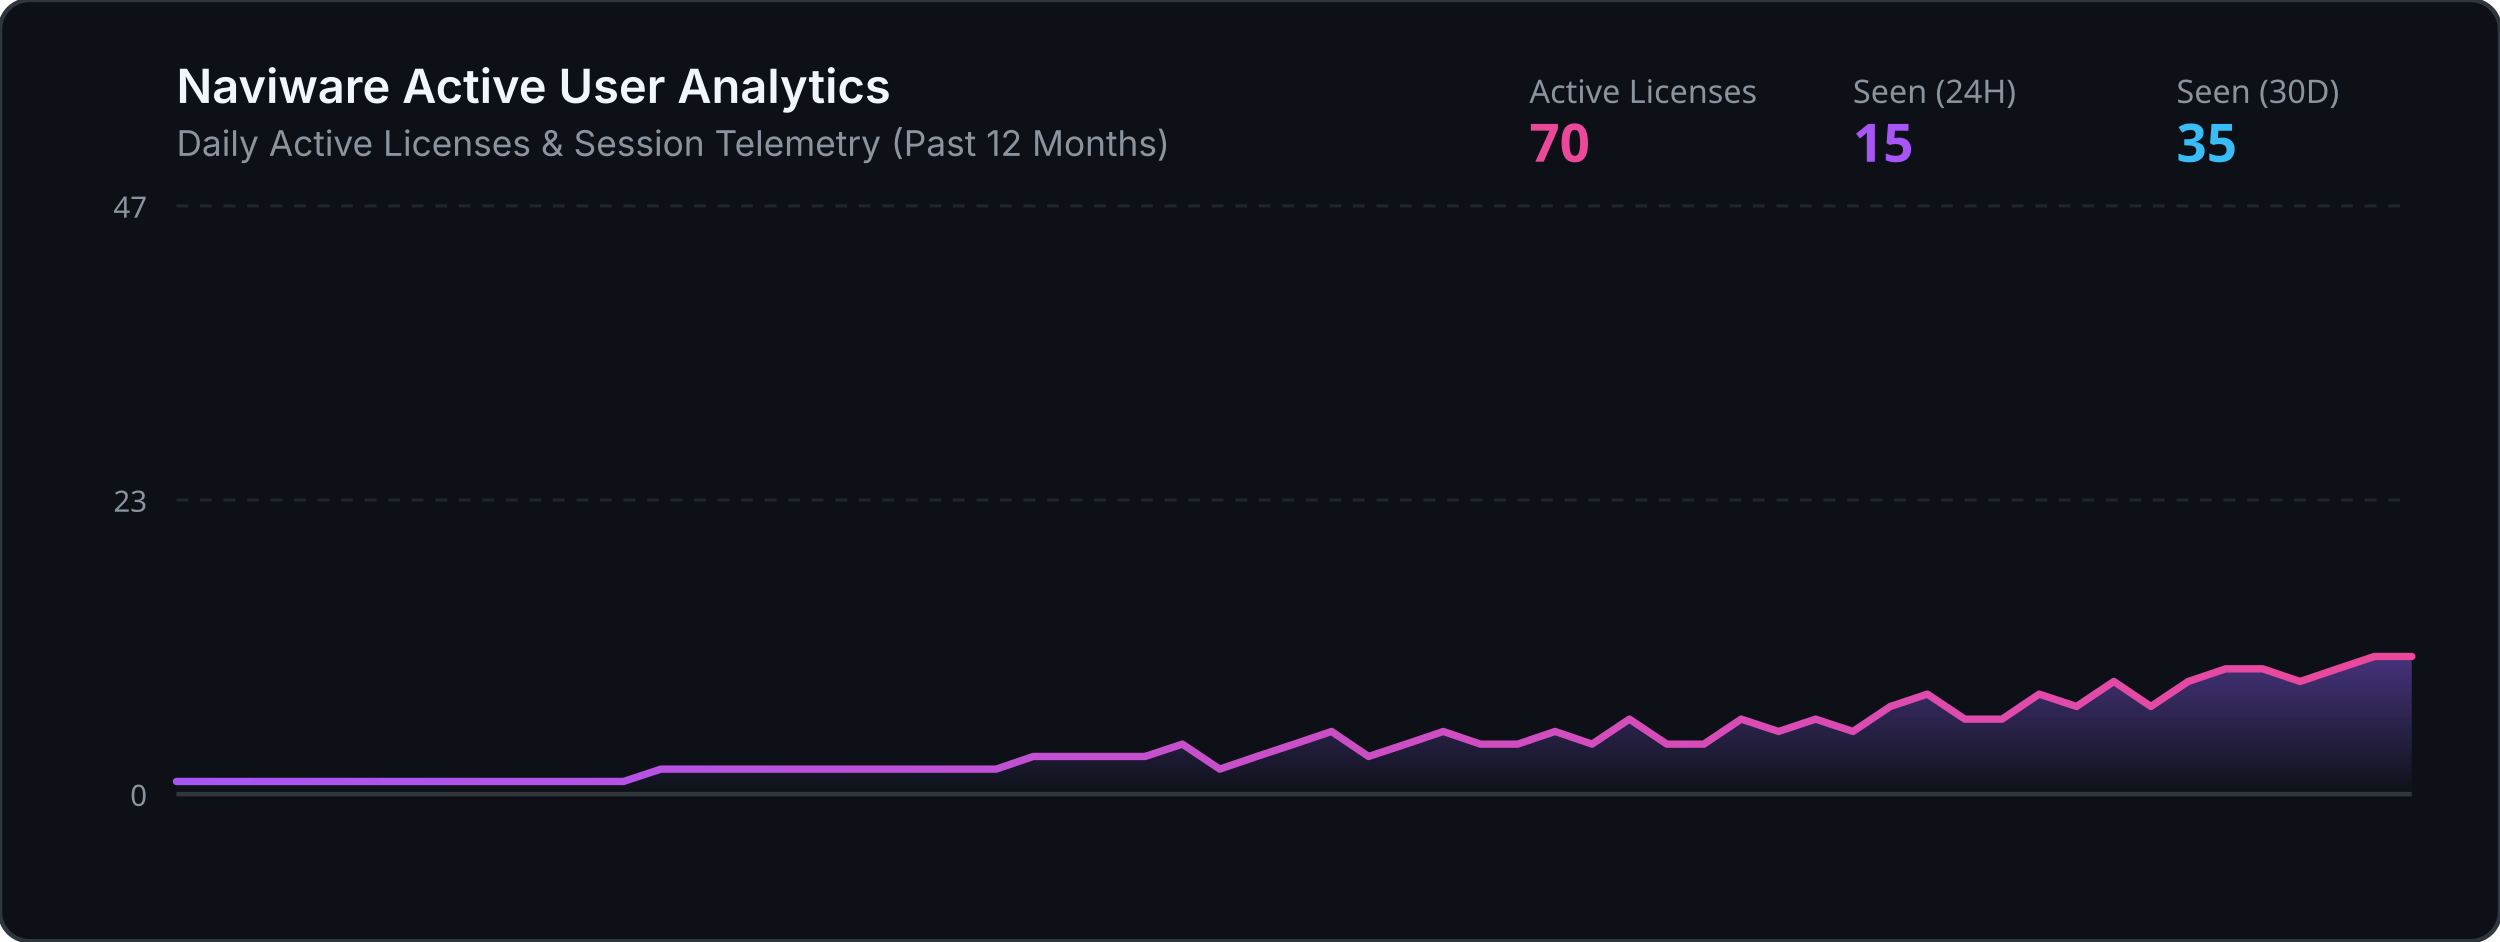
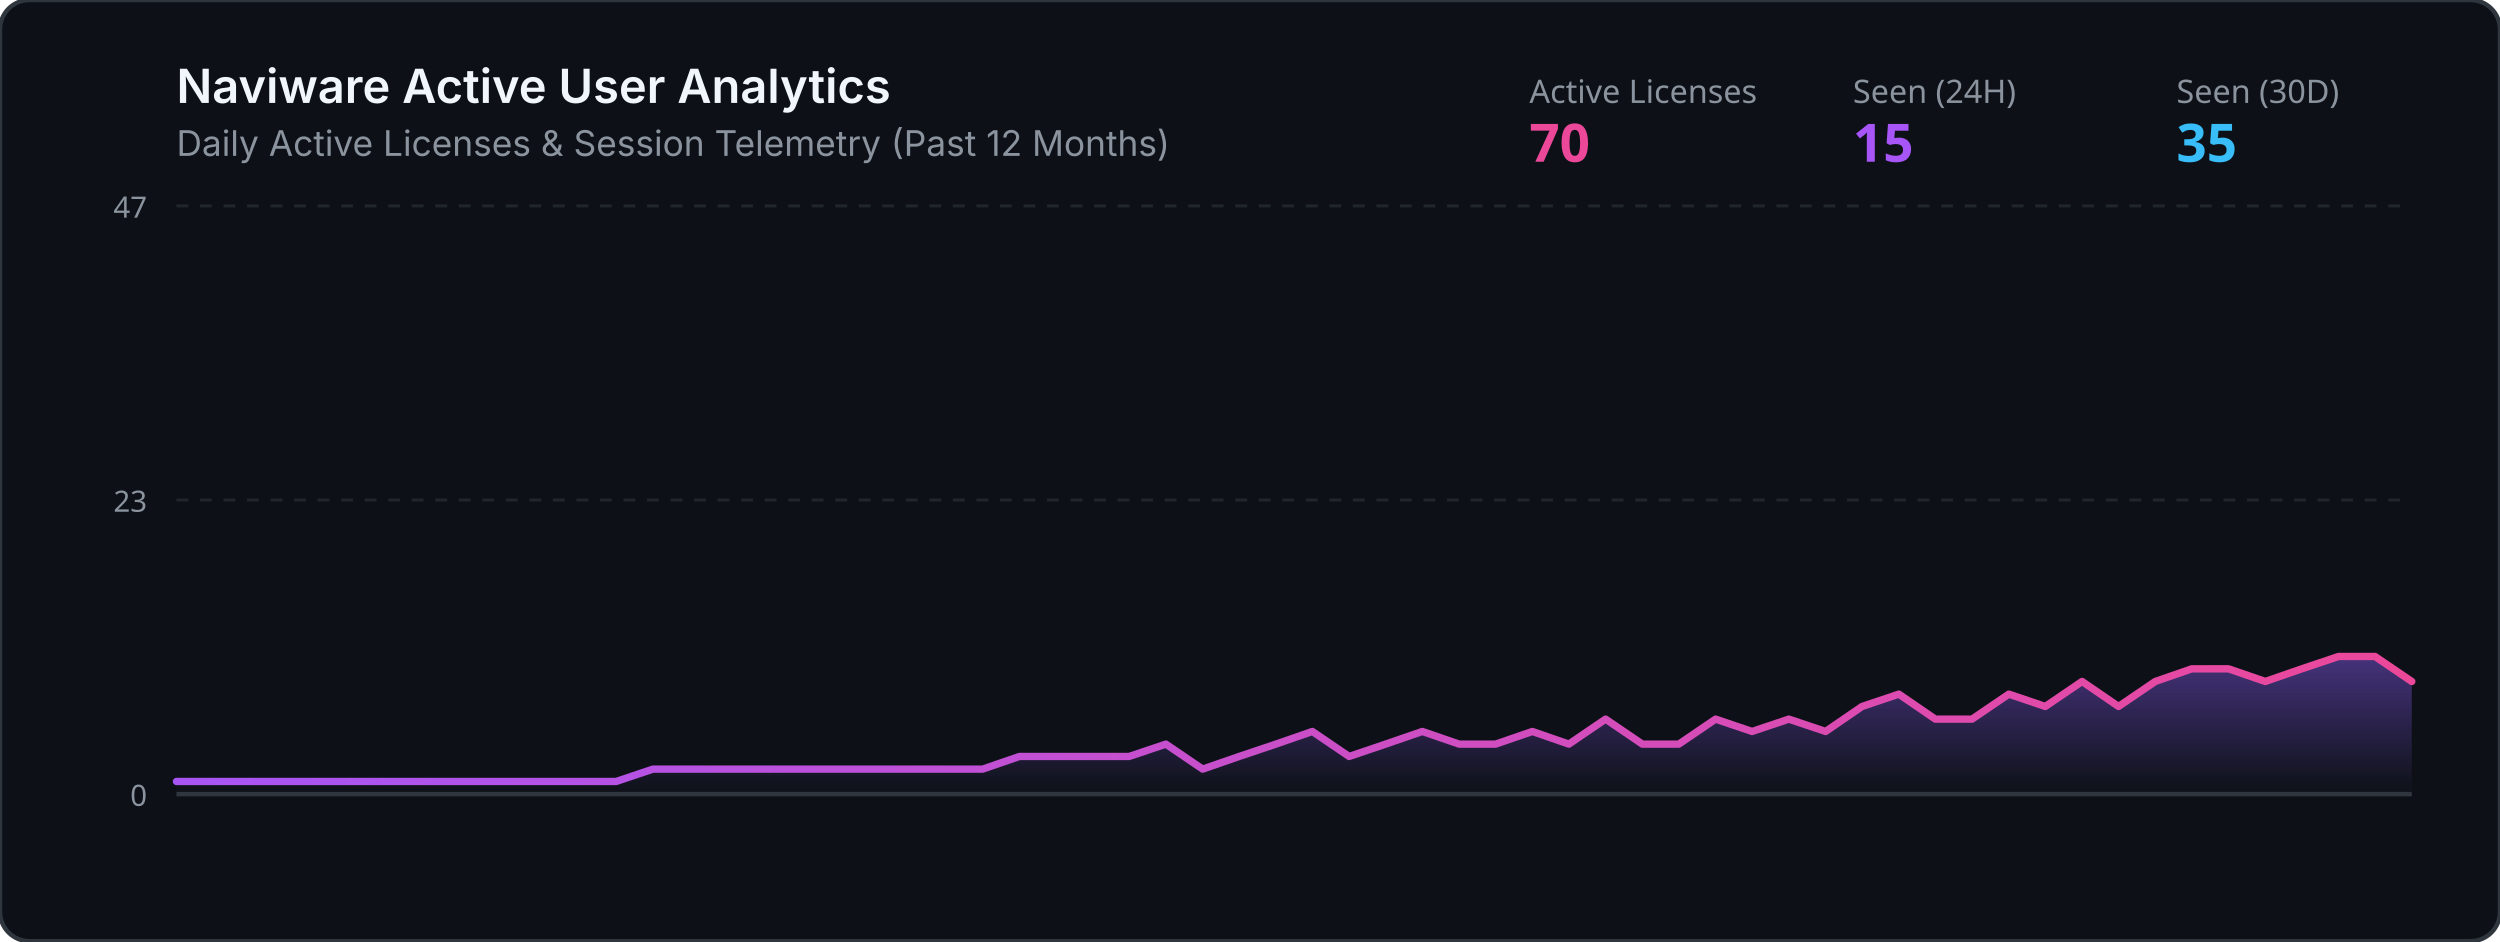
<svg xmlns="http://www.w3.org/2000/svg" viewBox="0 0 850 320" width="100%" height="320">
  <defs>
    <linearGradient id="grad" x1="0%" y1="0%" x2="0%" y2="100%">
      <stop offset="0%" stop-color="#8b5cf6" stop-opacity="0.45" />
      <stop offset="100%" stop-color="#8b5cf6" stop-opacity="0.0" />
    </linearGradient>
    <linearGradient id="lineGrad" x1="0%" y1="0%" x2="100%" y2="0%">
      <stop offset="0%" stop-color="#a855f7" />
      <stop offset="100%" stop-color="#ec4899" />
    </linearGradient>
  </defs>
  <rect width="850" height="320" rx="10" fill="#0d1117" stroke="#30363d" stroke-width="1.5" />
  <text x="60" y="35" fill="#f0f6fc" font-family="-apple-system,BlinkMacSystemFont,Segoe UI,sans-serif" font-size="16" font-weight="600">Naviware Active User Analytics</text>
  <text x="60" y="53" fill="#8b949e" font-family="-apple-system,BlinkMacSystemFont,Segoe UI,sans-serif" font-size="12">Daily Active Licenses &amp; Session Telemetry (Past 12 Months)</text>
  <text x="520" y="35" fill="#8b949e" font-family="sans-serif" font-size="11">Active Licenses</text>
  <text x="520" y="55" fill="#ec4899" font-family="sans-serif" font-size="18" font-weight="bold">70</text>
  <text x="630" y="35" fill="#8b949e" font-family="sans-serif" font-size="11">Seen (24H)</text>
  <text x="630" y="55" fill="#a855f7" font-family="sans-serif" font-size="18" font-weight="bold">15</text>
  <text x="740" y="35" fill="#8b949e" font-family="sans-serif" font-size="11">Seen (30D)</text>
  <text x="740" y="55" fill="#38bdf8" font-family="sans-serif" font-size="18" font-weight="bold">35</text>
  <line x1="60" y1="70" x2="820" y2="70" stroke="#21262d" stroke-width="1" stroke-dasharray="4" />
  <line x1="60" y1="170.0" x2="820" y2="170.0" stroke="#21262d" stroke-width="1" stroke-dasharray="4" />
  <line x1="60" y1="270" x2="820" y2="270" stroke="#30363d" stroke-width="1.5" />
  <text x="50" y="74" fill="#8b949e" font-family="sans-serif" font-size="10" text-anchor="end">47</text>
  <text x="50" y="174.0" fill="#8b949e" font-family="sans-serif" font-size="10" text-anchor="end">23</text>
  <text x="50" y="274" fill="#8b949e" font-family="sans-serif" font-size="10" text-anchor="end">0</text>
-   <polygon points="60,270 60.0,265.7 72.7,265.7 85.3,265.7 98.0,265.7 110.7,265.7 123.3,265.7 136.0,265.7 148.7,265.7 161.3,265.7 174.0,265.7 186.7,265.7 199.3,265.7 212.0,265.7 224.7,261.5 237.3,261.5 250.0,261.5 262.7,261.5 275.3,261.5 288.0,261.5 300.7,261.5 313.3,261.5 326.0,261.5 338.7,261.5 351.3,257.2 364.0,257.2 376.7,257.2 389.3,257.2 402.0,253.0 414.7,261.5 427.3,257.2 440.0,253.0 452.7,248.7 465.3,257.2 478.0,253.0 490.7,248.7 503.3,253.0 516.0,253.0 528.7,248.7 541.3,253.0 554.0,244.5 566.7,253.0 579.3,253.0 592.0,244.5 604.7,248.7 617.3,244.5 630.0,248.7 642.7,240.2 655.3,236.0 668.0,244.5 680.7,244.5 693.3,236.0 706.0,240.2 718.7,231.7 731.3,240.2 744.0,231.7 756.7,227.4 769.3,227.4 782.0,231.7 794.7,227.4 807.3,223.2 820.0,223.2 820,270" fill="url(#grad)" />
-   <polyline points="60.0,265.7 72.7,265.7 85.3,265.7 98.0,265.7 110.7,265.7 123.3,265.7 136.0,265.7 148.7,265.7 161.3,265.7 174.0,265.7 186.7,265.7 199.3,265.7 212.0,265.7 224.7,261.5 237.3,261.5 250.0,261.5 262.7,261.5 275.3,261.5 288.0,261.5 300.7,261.5 313.3,261.5 326.0,261.5 338.7,261.5 351.3,257.2 364.0,257.2 376.7,257.2 389.3,257.2 402.0,253.0 414.7,261.5 427.3,257.2 440.0,253.0 452.7,248.7 465.3,257.2 478.0,253.0 490.7,248.7 503.3,253.0 516.0,253.0 528.7,248.7 541.3,253.0 554.0,244.5 566.7,253.0 579.3,253.0 592.0,244.5 604.7,248.7 617.3,244.5 630.0,248.7 642.7,240.2 655.3,236.0 668.0,244.5 680.7,244.5 693.3,236.0 706.0,240.2 718.7,231.7 731.3,240.2 744.0,231.7 756.7,227.4 769.3,227.4 782.0,231.7 794.7,227.4 807.3,223.2 820.0,223.2" fill="none" stroke="url(#lineGrad)" stroke-width="2.5" stroke-linecap="round" stroke-linejoin="round" />
+   <polygon points="60,270 60.0,265.7 72.5,265.7 84.9,265.7 97.4,265.7 109.8,265.7 122.3,265.7 134.8,265.7 147.2,265.7 159.7,265.7 172.1,265.7 184.6,265.7 197.0,265.7 209.5,265.7 222.0,261.5 234.4,261.5 246.9,261.5 259.3,261.5 271.8,261.5 284.3,261.5 296.7,261.5 309.2,261.5 321.6,261.5 334.1,261.5 346.6,257.2 359.0,257.2 371.5,257.2 383.9,257.2 396.4,253.0 408.9,261.5 421.3,257.2 433.8,253.0 446.2,248.7 458.7,257.2 471.1,253.0 483.6,248.7 496.1,253.0 508.5,253.0 521.0,248.7 533.4,253.0 545.9,244.5 558.4,253.0 570.8,253.0 583.3,244.5 595.7,248.7 608.2,244.5 620.7,248.7 633.1,240.2 645.6,236.0 658.0,244.5 670.5,244.5 683.0,236.0 695.4,240.2 707.9,231.7 720.3,240.2 732.8,231.7 745.2,227.4 757.7,227.4 770.2,231.7 782.6,227.4 795.1,223.2 807.5,223.2 820.0,231.7 820,270" fill="url(#grad)" />
+   <polyline points="60.0,265.7 72.5,265.7 84.9,265.7 97.4,265.7 109.8,265.7 122.3,265.7 134.8,265.7 147.2,265.7 159.7,265.7 172.1,265.7 184.6,265.7 197.0,265.7 209.5,265.7 222.0,261.5 234.4,261.5 246.9,261.5 259.3,261.5 271.8,261.5 284.3,261.5 296.7,261.5 309.2,261.5 321.6,261.5 334.1,261.5 346.6,257.2 359.0,257.2 371.5,257.2 383.9,257.2 396.4,253.0 408.9,261.5 421.3,257.2 433.8,253.0 446.2,248.7 458.7,257.2 471.1,253.0 483.6,248.7 496.1,253.0 508.5,253.0 521.0,248.7 533.4,253.0 545.9,244.5 558.4,253.0 570.8,253.0 583.3,244.5 595.7,248.7 608.2,244.5 620.7,248.7 633.1,240.2 645.6,236.0 658.0,244.5 670.5,244.5 683.0,236.0 695.4,240.2 707.9,231.7 720.3,240.2 732.8,231.7 745.2,227.4 757.7,227.4 770.2,231.7 782.6,227.4 795.1,223.2 807.5,223.2 820.0,231.7" fill="none" stroke="url(#lineGrad)" stroke-width="2.5" stroke-linecap="round" stroke-linejoin="round" />
</svg>
